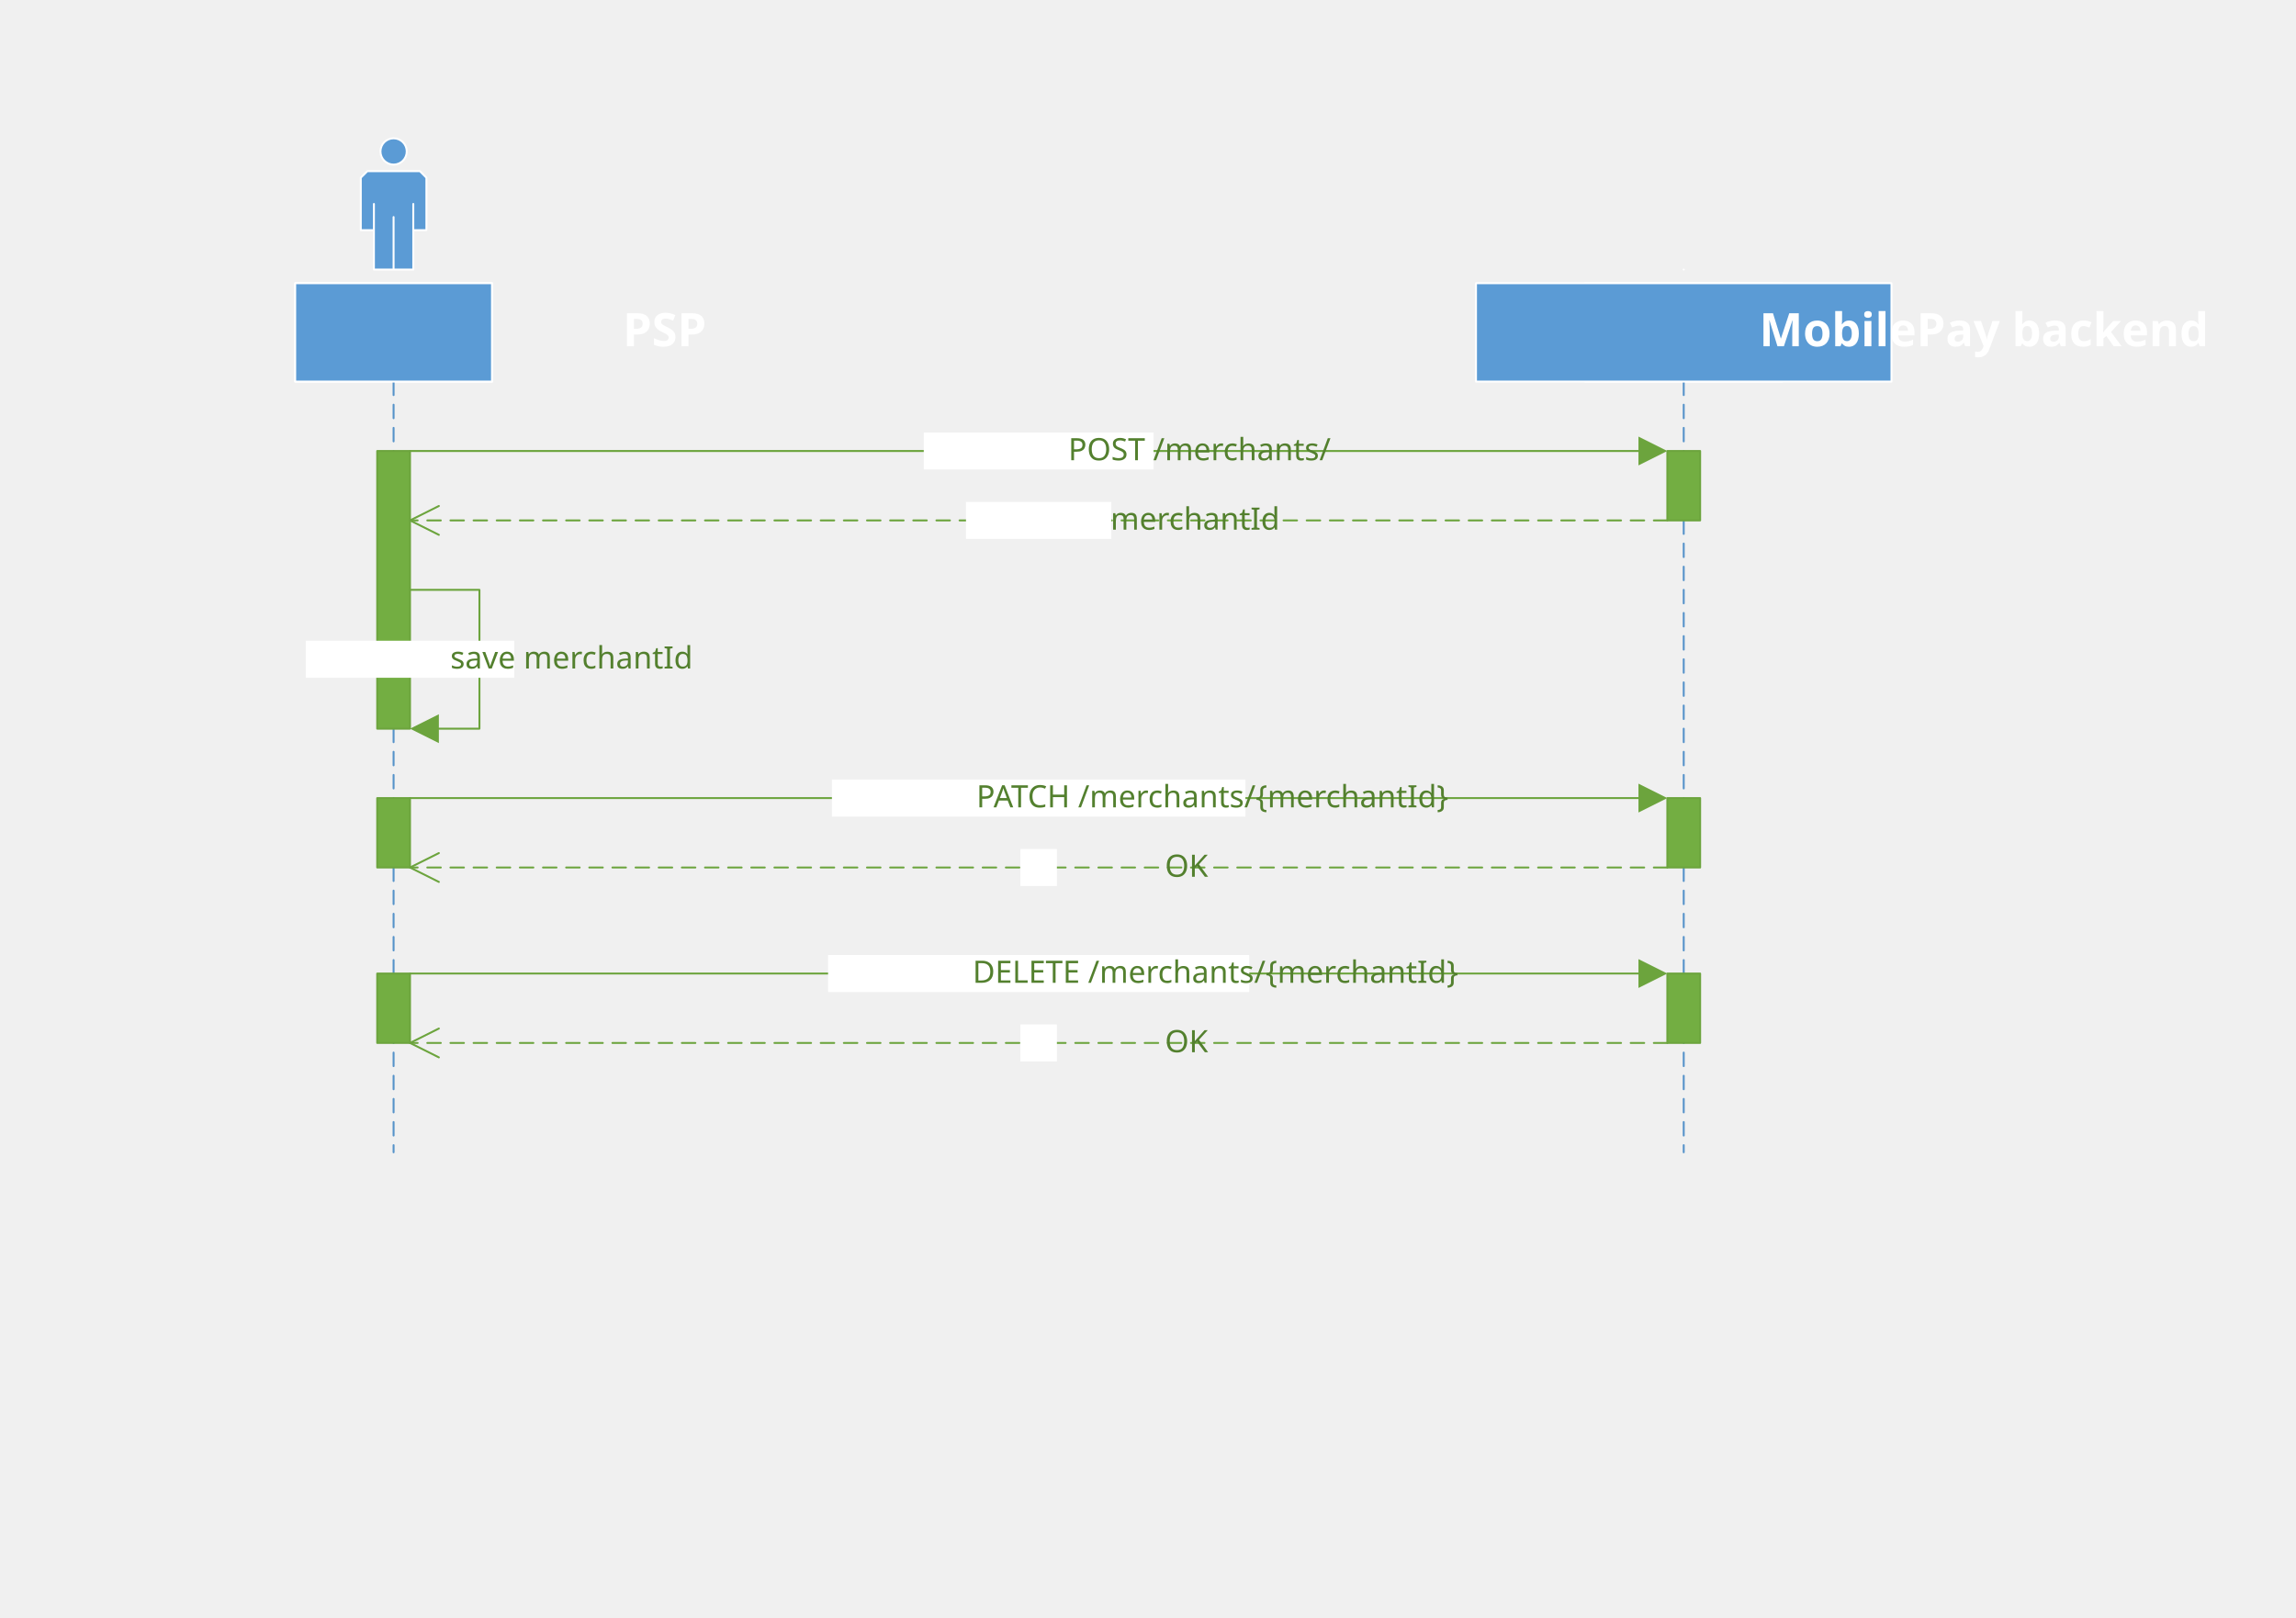
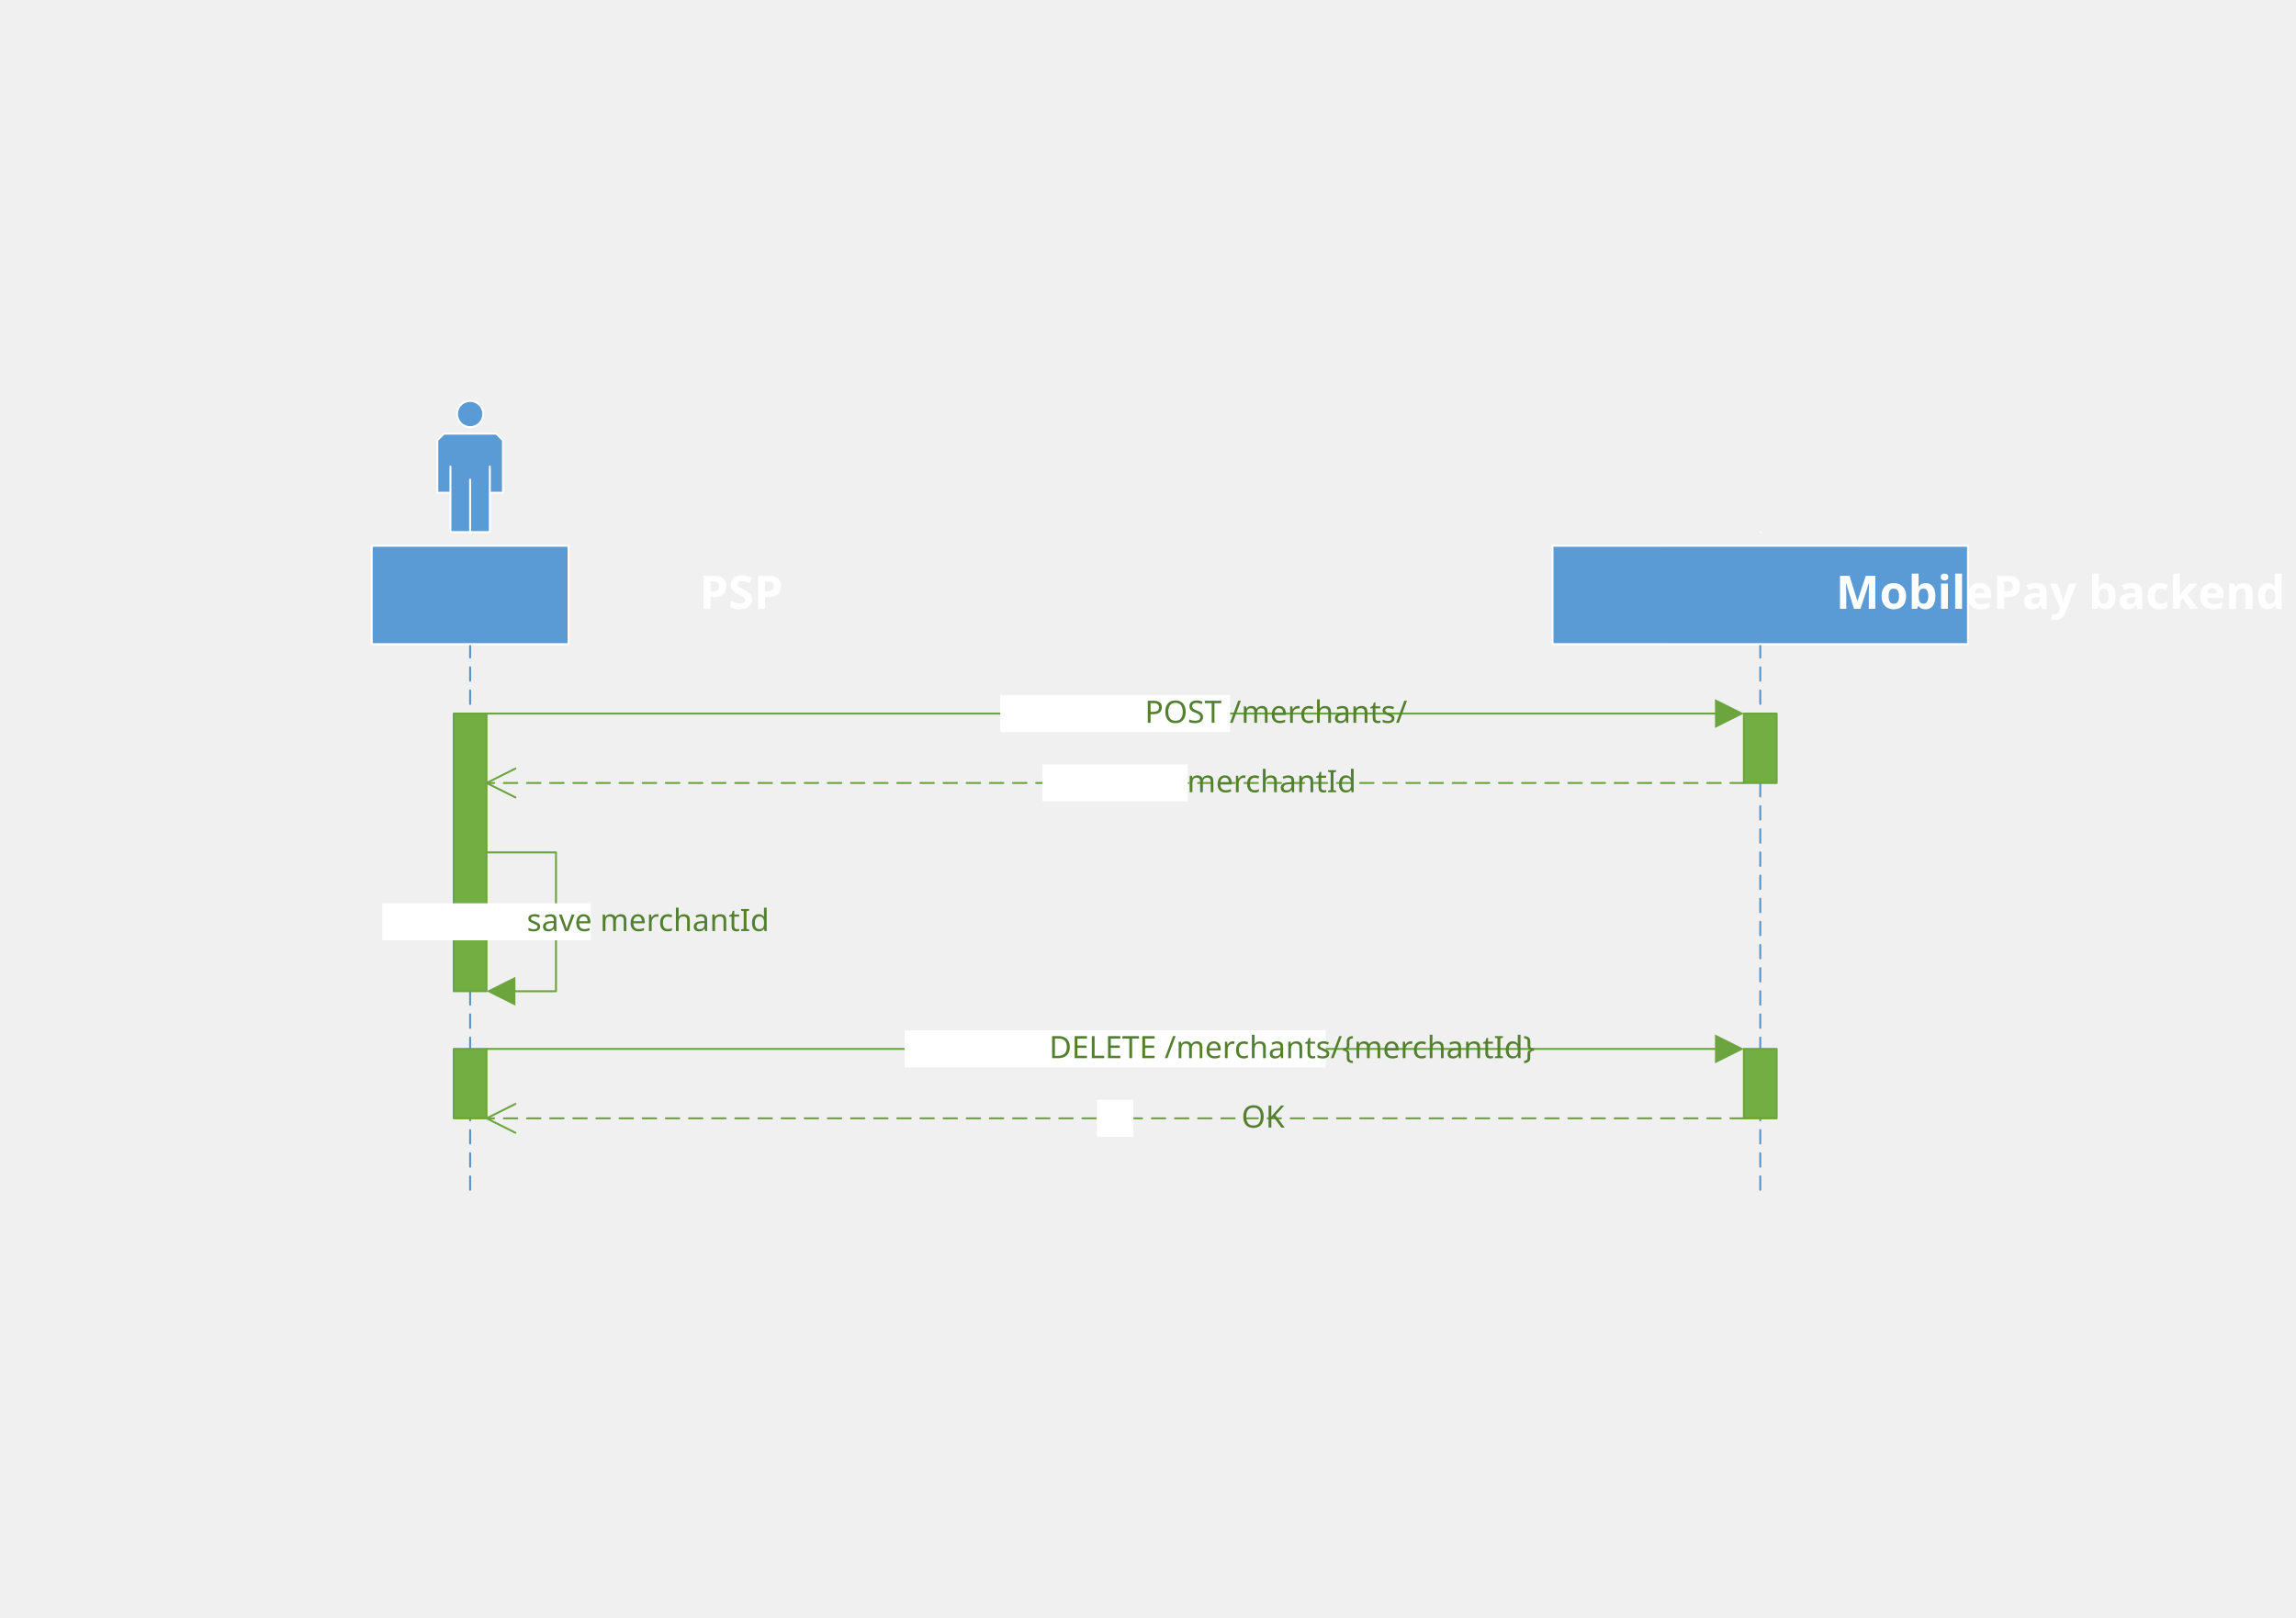
- <svg xmlns="http://www.w3.org/2000/svg" xmlns:ns1="http://schemas.microsoft.com/visio/2003/SVGExtensions/" xmlns:xlink="http://www.w3.org/1999/xlink" width="8.268in" height="5.827in" viewBox="0 0 595.276 419.528" xml:space="preserve" color-interpolation-filters="sRGB" class="st11">
+ <svg xmlns="http://www.w3.org/2000/svg" xmlns:ns1="http://schemas.microsoft.com/visio/2003/SVGExtensions/" xmlns:xlink="http://www.w3.org/1999/xlink" width="8.268in" height="5.827in" viewBox="0 0 595.276 419.528" xml:space="preserve" color-interpolation-filters="sRGB" class="st10">
  <ns1:documentProperties ns1:langID="1033" ns1:metric="true" ns1:viewMarkup="false">
    <ns1:userDefs>
-       <ns1:ud ns1:nameU="msvNoAutoConnect" ns1:prompt="" ns1:val="VT0(1):26" />
+       <ns1:ud ns1:nameU="msvNoAutoConnect" ns1:prompt="" ns1:val="VT0(0):26" />
    </ns1:userDefs>
  </ns1:documentProperties>
  <style type="text/css">
	
		.st1 {fill:#5b9bd5;stroke:#ffffff;stroke-linecap:round;stroke-linejoin:round;stroke-width:0.5}
		.st2 {stroke:#5592c9;stroke-dasharray:3.5,2.5;stroke-linecap:round;stroke-linejoin:round;stroke-width:0.5}
		.st3 {fill:#ffffff;font-family:Calibri;font-size:1em;font-weight:bold}
		.st4 {fill:#73ae42;stroke:#6ca43d;stroke-linecap:round;stroke-linejoin:round;stroke-width:0.5}
		.st5 {marker-end:url(#mrkr4-36);stroke:#6ca43d;stroke-linecap:round;stroke-linejoin:round;stroke-width:0.5}
		.st6 {fill:#6ca43d;fill-opacity:1;stroke:#6ca43d;stroke-opacity:1;stroke-width:0.134}
- 		.st7 {fill:#ffffff;stroke:none;stroke-linecap:butt}
+ 		.st7 {fill:#ffffff;stroke:none;stroke-linecap:butt;stroke-width:7.2}
		.st8 {fill:#53802e;font-family:Calibri;font-size:0.667em}
		.st9 {marker-end:url(#mrkr3-44);stroke:#6ca43d;stroke-dasharray:3.5,2.5;stroke-linecap:round;stroke-linejoin:round;stroke-width:0.5}
- 		.st10 {fill:#ffffff;stroke:none;stroke-linecap:butt;stroke-width:7.2}
- 		.st11 {fill:none;fill-rule:evenodd;font-size:12px;overflow:visible;stroke-linecap:square;stroke-miterlimit:3}
+ 		.st10 {fill:none;fill-rule:evenodd;font-size:12px;overflow:visible;stroke-linecap:square;stroke-miterlimit:3}
	
	</style>
  <defs id="Markers">
    <g id="lend4">
      <path d="M 2 1 L 0 0 L 2 -1 L 2 1 " style="stroke:none" />
    </g>
    <marker id="mrkr4-36" class="st6" ns1:arrowType="4" ns1:arrowSize="3" ns1:setback="14.96" refX="-14.96" orient="auto" markerUnits="strokeWidth" overflow="visible">
      <use xlink:href="#lend4" transform="scale(-7.48,-7.48) " />
    </marker>
    <g id="lend3">
      <path d="M 2 1 L 0 0 L 2 -1 " style="stroke-linecap:round;stroke-linejoin:round;fill:none" />
    </g>
    <marker id="mrkr3-44" class="st6" ns1:arrowType="3" ns1:arrowSize="3" orient="auto" markerUnits="strokeWidth" overflow="visible">
      <use xlink:href="#lend3" transform="scale(-7.48,-7.48) " />
    </marker>
  </defs>
-   <g ns1:mID="0" ns1:index="1" ns1:groupContext="foregroundPage">
+   <g ns1:mID="34" ns1:index="11" ns1:groupContext="foregroundPage">
    <ns1:userDefs>
      <ns1:ud ns1:nameU="msvThemeOrder" ns1:val="VT0(0):26" />
    </ns1:userDefs>
    <ns1:pageProperties ns1:drawingScale="0.0393701" ns1:pageScale="0.0393701" ns1:drawingUnits="24" ns1:shadowOffsetX="8.50394" ns1:shadowOffsetY="-8.50394" />
    <ns1:layer ns1:name="Connector" ns1:index="0" />
-     <g id="group1-1" transform="translate(76.5354,-320.584)" ns1:mID="1" ns1:groupContext="group">
+     <g id="group1000-1" transform="translate(96.378,-252.503)" ns1:mID="1000" ns1:groupContext="group">
      <ns1:userDefs>
        <ns1:ud ns1:nameU="visVersion" ns1:prompt="" ns1:val="VT0(15):26" />
        <ns1:ud ns1:nameU="ShowActor" ns1:prompt="" ns1:val="VT0(1):5" />
        <ns1:ud ns1:nameU="ShowDestruction" ns1:prompt="" ns1:val="VT0(0):5" />
      </ns1:userDefs>
-       <g id="shape2-2" ns1:mID="2" ns1:groupContext="shape">
+       <g id="shape1001-2" ns1:mID="1001" ns1:groupContext="shape">
        <rect x="0" y="394.016" width="51.024" height="25.512" class="st1" />
      </g>
-       <g id="shape3-4" ns1:mID="3" ns1:groupContext="shape" transform="translate(17.0079,-29.0551)">
+       <g id="shape1002-4" ns1:mID="1002" ns1:groupContext="shape" transform="translate(17.0079,-29.0551)">
        <path d="M3.4 419.53 L3.4 402.52 L3.4 409.32 L0 409.32 L0 395.72 L1.7 394.02 L15.31 394.02 L17.01 395.72 L17.01 409.32         L13.61 409.32 L13.61 402.52 L13.61 419.53 L8.5 419.53 L8.5 405.92 L8.5 419.53 L3.4 419.53 ZM11.91 388.91         A3.402 3.402 -180 1 0 5.1 388.91 A3.402 3.402 -180 1 0 11.91 388.91 Z" class="st1" />
      </g>
-       <g id="shape4-6" ns1:mID="4" ns1:groupContext="shape" transform="translate(17.0079,217.458)">
+       <g id="shape1003-6" ns1:mID="1003" ns1:groupContext="shape" transform="translate(17.0079,159.921)">
				</g>
-       <g id="shape5-8" ns1:mID="5" ns1:groupContext="shape" transform="translate(445.039,419.528) rotate(90)">
-         <path d="M0 419.53 L199.84 419.53" class="st2" />
+       <g id="shape1004-8" ns1:mID="1004" ns1:groupContext="shape" transform="translate(445.039,419.528) rotate(90)">
+         <path d="M0 419.53 L142.31 419.53" class="st2" />
      </g>
-       <g id="shape1-11" ns1:mID="1" ns1:groupContext="groupContent">
+       <g id="shape1000-11" ns1:mID="1000" ns1:groupContext="groupContent">
        <ns1:textBlock ns1:margins="rect(4,4,4,4)" ns1:tabSpace="42.5197" />
        <ns1:textRect cx="25.512" cy="406.772" width="51.03" height="25.512" />
        <rect x="0" y="394.016" width="51.024" height="25.512" class="st1" />
        <text x="16.29" y="410.37" class="st3" ns1:langID="1030">
          <ns1:paragraph ns1:horizAlign="1" />
          <ns1:tabList />PSP</text>
      </g>
    </g>
-     <g id="group6-14" transform="translate(382.677,-320.584)" ns1:mID="6" ns1:groupContext="group">
+     <g id="group1005-14" transform="translate(402.52,-252.503)" ns1:mID="1005" ns1:groupContext="group">
      <ns1:userDefs>
        <ns1:ud ns1:nameU="visVersion" ns1:prompt="" ns1:val="VT0(15):26" />
        <ns1:ud ns1:nameU="ShowActor" ns1:prompt="" ns1:val="VT0(0):5" />
        <ns1:ud ns1:nameU="ShowDestruction" ns1:prompt="" ns1:val="VT0(0):5" />
      </ns1:userDefs>
-       <g id="shape7-15" ns1:mID="7" ns1:groupContext="shape" transform="translate(28.3465,5.68434E-14)">
+       <g id="shape1006-15" ns1:mID="1006" ns1:groupContext="shape" transform="translate(28.3465,5.68434E-14)">
        <rect x="0" y="394.016" width="51.024" height="25.512" class="st1" />
      </g>
-       <g id="shape8-17" ns1:mID="8" ns1:groupContext="shape" transform="translate(45.3543,-29.0551)">
+       <g id="shape1007-17" ns1:mID="1007" ns1:groupContext="shape" transform="translate(45.3543,-29.0551)">
        <path d="M8.5 419.53 a0 0 0 1 1 0 0 a0 0 0 1 1 0 0 Z" class="st1" />
      </g>
-       <g id="shape9-19" ns1:mID="9" ns1:groupContext="shape" transform="translate(35.9055,217.458)">
+       <g id="shape1008-19" ns1:mID="1008" ns1:groupContext="shape" transform="translate(35.9055,159.921)">
				</g>
-       <g id="shape10-21" ns1:mID="10" ns1:groupContext="shape" transform="translate(473.386,419.528) rotate(90)">
-         <path d="M0 419.53 L199.84 419.53" class="st2" />
+       <g id="shape1009-21" ns1:mID="1009" ns1:groupContext="shape" transform="translate(473.386,419.528) rotate(90)">
+         <path d="M0 419.53 L142.31 419.53" class="st2" />
      </g>
-       <g id="shape6-24" ns1:mID="6" ns1:groupContext="groupContent">
+       <g id="shape1005-24" ns1:mID="1005" ns1:groupContext="groupContent">
        <ns1:textBlock ns1:margins="rect(4,4,4,4)" ns1:tabSpace="42.5197" />
        <ns1:textRect cx="53.858" cy="406.772" width="107.72" height="25.512" />
        <rect x="0" y="394.016" width="107.717" height="25.512" class="st1" />
        <text x="4.81" y="410.37" class="st3" ns1:langID="1030">
          <ns1:paragraph ns1:horizAlign="1" />
          <ns1:tabList />MobilePay backend</text>
      </g>
    </g>
-     <g id="shape11-27" ns1:mID="11" ns1:groupContext="shape" transform="translate(-313.228,188.944) rotate(-90)">
+     <g id="shape1010-27" ns1:mID="1010" ns1:groupContext="shape" transform="translate(-293.386,257.025) rotate(-90)">
      <ns1:userDefs>
        <ns1:ud ns1:nameU="visVersion" ns1:prompt="" ns1:val="VT0(15):26" />
      </ns1:userDefs>
      <rect x="0" y="411.024" width="72" height="8.504" class="st4" />
    </g>
-     <g id="shape12-29" ns1:mID="12" ns1:groupContext="shape" transform="translate(21.2599,134.944) rotate(-90)">
+     <g id="shape1011-29" ns1:mID="1011" ns1:groupContext="shape" transform="translate(41.1024,203.025) rotate(-90)">
      <ns1:userDefs>
        <ns1:ud ns1:nameU="visVersion" ns1:prompt="" ns1:val="VT0(15):26" />
      </ns1:userDefs>
      <rect x="0" y="411.024" width="18" height="8.504" class="st4" />
    </g>
-     <g id="shape13-31" ns1:mID="13" ns1:groupContext="shape" ns1:layerMember="0" transform="translate(106.299,-295.497)">
+     <g id="shape1012-31" ns1:mID="1012" ns1:groupContext="shape" ns1:layerMember="0" transform="translate(126.142,-227.416)">
      <ns1:userDefs>
        <ns1:ud ns1:nameU="IsReturn" ns1:prompt="" ns1:val="VT0(0):5" />
        <ns1:ud ns1:nameU="IsAsync" ns1:prompt="" ns1:val="VT0(0):26" />
        <ns1:ud ns1:nameU="IsSelfMessage" ns1:prompt="" ns1:val="VT0(0):5" />
        <ns1:ud ns1:nameU="visVersion" ns1:prompt="" ns1:val="VT0(15):26" />
      </ns1:userDefs>
      <ns1:textBlock ns1:margins="rect(4,4,4,4)" ns1:tabSpace="42.5197" />
      <ns1:textRect cx="162.992" cy="412.441" width="69.4" height="17.604" />
      <path d="M0 412.44 L318.5 412.44" class="st5" />
      <rect ns1:rectContext="textBkgnd" x="133.201" y="407.641" width="59.582" height="9.6" class="st7" />
      <text x="133.2" y="414.84" class="st8" ns1:langID="1030">
        <ns1:paragraph ns1:horizAlign="1" />
        <ns1:tabList />POST /merchants/</text>
    </g>
-     <g id="shape14-39" ns1:mID="14" ns1:groupContext="shape" ns1:layerMember="0" transform="translate(432.283,-277.497)">
+     <g id="shape1013-39" ns1:mID="1013" ns1:groupContext="shape" ns1:layerMember="0" transform="translate(452.126,-209.416)">
      <ns1:userDefs>
        <ns1:ud ns1:nameU="IsReturn" ns1:prompt="" ns1:val="VT0(1):5" />
        <ns1:ud ns1:nameU="IsAsync" ns1:prompt="" ns1:val="VT0(0):26" />
        <ns1:ud ns1:nameU="IsSelfMessage" ns1:prompt="" ns1:val="VT0(0):5" />
        <ns1:ud ns1:nameU="visVersion" ns1:prompt="" ns1:val="VT0(15):26" />
      </ns1:userDefs>
      <ns1:textBlock ns1:margins="rect(4,4,4,4)" ns1:tabSpace="42.5197" />
      <ns1:textRect cx="-162.992" cy="412.441" width="47.5" height="17.604" />
      <path d="M0 412.44 L-325.98 412.44" class="st9" />
      <rect ns1:rectContext="textBkgnd" x="-181.832" y="407.641" width="37.679" height="9.6" class="st7" />
      <text x="-181.83" y="414.84" class="st8" ns1:langID="1030">
        <ns1:paragraph ns1:horizAlign="1" />
        <ns1:tabList />merchantId</text>
    </g>
-     <g id="shape15-47" ns1:mID="15" ns1:groupContext="shape" ns1:layerMember="0" transform="translate(99.2126,-266.584)">
+     <g id="shape1014-47" ns1:mID="1014" ns1:groupContext="shape" ns1:layerMember="0" transform="translate(119.055,-198.503)">
      <ns1:userDefs>
        <ns1:ud ns1:nameU="IsReturn" ns1:prompt="" ns1:val="VT0(0):5" />
        <ns1:ud ns1:nameU="IsAsync" ns1:prompt="" ns1:val="VT0(0):26" />
        <ns1:ud ns1:nameU="IsSelfMessage" ns1:prompt="" ns1:val="VT0(1):5" />
        <ns1:ud ns1:nameU="visVersion" ns1:prompt="" ns1:val="VT0(15):26" />
      </ns1:userDefs>
      <ns1:textBlock ns1:margins="rect(4,4,4,4)" ns1:tabSpace="42.5197" />
      <ns1:textRect cx="7.087" cy="437.528" width="63.86" height="17.604" />
      <path d="M7.09 419.53 L25.09 419.53 L25.09 455.53 L14.57 455.53" class="st5" />
-       <rect ns1:rectContext="textBkgnd" x="-19.935" y="432.728" width="54.043" height="9.6" class="st10" />
+       <rect ns1:rectContext="textBkgnd" x="-19.935" y="432.728" width="54.043" height="9.6" class="st7" />
      <text x="-19.93" y="439.93" class="st8" ns1:langID="1030">
        <ns1:paragraph ns1:horizAlign="1" />
        <ns1:tabList />save merchantId</text>
    </g>
-     <g id="shape16-54" ns1:mID="16" ns1:groupContext="shape" transform="translate(-313.228,224.944) rotate(-90)">
+     <g id="shape1019-54" ns1:mID="1019" ns1:groupContext="shape" transform="translate(-293.386,289.984) rotate(-90)">
      <ns1:userDefs>
        <ns1:ud ns1:nameU="visVersion" ns1:prompt="" ns1:val="VT0(15):26" />
      </ns1:userDefs>
      <rect x="0" y="411.024" width="18" height="8.504" class="st4" />
    </g>
-     <g id="shape17-56" ns1:mID="17" ns1:groupContext="shape" transform="translate(21.2599,224.944) rotate(-90)">
+     <g id="shape1020-56" ns1:mID="1020" ns1:groupContext="shape" transform="translate(41.1024,289.984) rotate(-90)">
      <ns1:userDefs>
        <ns1:ud ns1:nameU="visVersion" ns1:prompt="" ns1:val="VT0(15):26" />
      </ns1:userDefs>
      <rect x="0" y="411.024" width="18" height="8.504" class="st4" />
    </g>
-     <g id="shape18-58" ns1:mID="18" ns1:groupContext="shape" ns1:layerMember="0" transform="translate(106.299,-205.497)">
+     <g id="shape1021-58" ns1:mID="1021" ns1:groupContext="shape" ns1:layerMember="0" transform="translate(126.142,-140.457)">
      <ns1:userDefs>
        <ns1:ud ns1:nameU="IsReturn" ns1:prompt="" ns1:val="VT0(0):5" />
        <ns1:ud ns1:nameU="IsAsync" ns1:prompt="" ns1:val="VT0(0):26" />
        <ns1:ud ns1:nameU="IsSelfMessage" ns1:prompt="" ns1:val="VT0(0):5" />
        <ns1:ud ns1:nameU="visVersion" ns1:prompt="" ns1:val="VT0(15):26" />
      </ns1:userDefs>
      <ns1:textBlock ns1:margins="rect(4,4,4,4)" ns1:tabSpace="42.5197" />
-       <ns1:textRect cx="162.992" cy="412.441" width="118.82" height="17.604" />
+       <ns1:textRect cx="162.992" cy="412.441" width="120.82" height="17.604" />
      <path d="M0 412.44 L318.5 412.44" class="st5" />
-       <rect ns1:rectContext="textBkgnd" x="109.393" y="407.641" width="107.198" height="9.6" class="st10" />
-       <text x="109.39" y="414.84" class="st8" ns1:langID="1030">
+       <rect ns1:rectContext="textBkgnd" x="108.397" y="407.641" width="109.19" height="9.6" class="st7" />
+       <text x="108.4" y="414.84" class="st8" ns1:langID="1030">
        <ns1:paragraph ns1:horizAlign="1" />
-         <ns1:tabList />PATCH /merchants/{merchantId}  </text>
+         <ns1:tabList />DELETE /merchants/{merchantId}  </text>
    </g>
-     <g id="shape19-65" ns1:mID="19" ns1:groupContext="shape" ns1:layerMember="0" transform="translate(432.283,-187.497)">
+     <g id="shape1022-65" ns1:mID="1022" ns1:groupContext="shape" ns1:layerMember="0" transform="translate(452.126,-122.457)">
      <ns1:userDefs>
        <ns1:ud ns1:nameU="IsReturn" ns1:prompt="" ns1:val="VT0(1):5" />
        <ns1:ud ns1:nameU="IsAsync" ns1:prompt="" ns1:val="VT0(0):26" />
        <ns1:ud ns1:nameU="IsSelfMessage" ns1:prompt="" ns1:val="VT0(0):5" />
        <ns1:ud ns1:nameU="visVersion" ns1:prompt="" ns1:val="VT0(15):26" />
      </ns1:userDefs>
      <ns1:textBlock ns1:margins="rect(4,4,4,4)" ns1:tabSpace="42.5197" />
      <ns1:textRect cx="-162.992" cy="412.441" width="40" height="17.604" />
      <path d="M0 412.44 L-325.98 412.44" class="st9" />
-       <rect ns1:rectContext="textBkgnd" x="-167.719" y="407.641" width="9.453" height="9.6" class="st10" />
-       <text x="-167.72" y="414.84" class="st8" ns1:langID="1030">
-         <ns1:paragraph ns1:horizAlign="1" />
-         <ns1:tabList />OK</text>
-     </g>
-     <g id="shape24-72" ns1:mID="24" ns1:groupContext="shape" transform="translate(-313.228,270.44) rotate(-90)">
-       <ns1:userDefs>
-         <ns1:ud ns1:nameU="visVersion" ns1:prompt="" ns1:val="VT0(15):26" />
-       </ns1:userDefs>
-       <rect x="0" y="411.024" width="18" height="8.504" class="st4" />
-     </g>
-     <g id="shape25-74" ns1:mID="25" ns1:groupContext="shape" transform="translate(21.2599,270.44) rotate(-90)">
-       <ns1:userDefs>
-         <ns1:ud ns1:nameU="visVersion" ns1:prompt="" ns1:val="VT0(15):26" />
-       </ns1:userDefs>
-       <rect x="0" y="411.024" width="18" height="8.504" class="st4" />
-     </g>
-     <g id="shape26-76" ns1:mID="26" ns1:groupContext="shape" ns1:layerMember="0" transform="translate(106.299,-160.001)">
-       <ns1:userDefs>
-         <ns1:ud ns1:nameU="IsReturn" ns1:prompt="" ns1:val="VT0(0):5" />
-         <ns1:ud ns1:nameU="IsAsync" ns1:prompt="" ns1:val="VT0(0):26" />
-         <ns1:ud ns1:nameU="IsSelfMessage" ns1:prompt="" ns1:val="VT0(0):5" />
-         <ns1:ud ns1:nameU="visVersion" ns1:prompt="" ns1:val="VT0(15):26" />
-       </ns1:userDefs>
-       <ns1:textBlock ns1:margins="rect(4,4,4,4)" ns1:tabSpace="42.5197" />
-       <ns1:textRect cx="162.992" cy="412.441" width="120.82" height="17.604" />
-       <path d="M0 412.44 L318.5 412.44" class="st5" />
-       <rect ns1:rectContext="textBkgnd" x="108.397" y="407.641" width="109.19" height="9.6" class="st10" />
-       <text x="108.4" y="414.84" class="st8" ns1:langID="1030">
-         <ns1:paragraph ns1:horizAlign="1" />
-         <ns1:tabList />DELETE /merchants/{merchantId}  </text>
-     </g>
-     <g id="shape27-83" ns1:mID="27" ns1:groupContext="shape" ns1:layerMember="0" transform="translate(432.283,-142.001)">
-       <ns1:userDefs>
-         <ns1:ud ns1:nameU="IsReturn" ns1:prompt="" ns1:val="VT0(1):5" />
-         <ns1:ud ns1:nameU="IsAsync" ns1:prompt="" ns1:val="VT0(0):26" />
-         <ns1:ud ns1:nameU="IsSelfMessage" ns1:prompt="" ns1:val="VT0(0):5" />
-         <ns1:ud ns1:nameU="visVersion" ns1:prompt="" ns1:val="VT0(15):26" />
-       </ns1:userDefs>
-       <ns1:textBlock ns1:margins="rect(4,4,4,4)" ns1:tabSpace="42.5197" />
-       <ns1:textRect cx="-162.992" cy="412.441" width="40" height="17.604" />
-       <path d="M0 412.44 L-325.98 412.44" class="st9" />
-       <rect ns1:rectContext="textBkgnd" x="-167.719" y="407.641" width="9.453" height="9.6" class="st10" />
+       <rect ns1:rectContext="textBkgnd" x="-167.719" y="407.641" width="9.453" height="9.6" class="st7" />
      <text x="-167.72" y="414.84" class="st8" ns1:langID="1030">
        <ns1:paragraph ns1:horizAlign="1" />
        <ns1:tabList />OK</text>
    </g>
  </g>
</svg>
